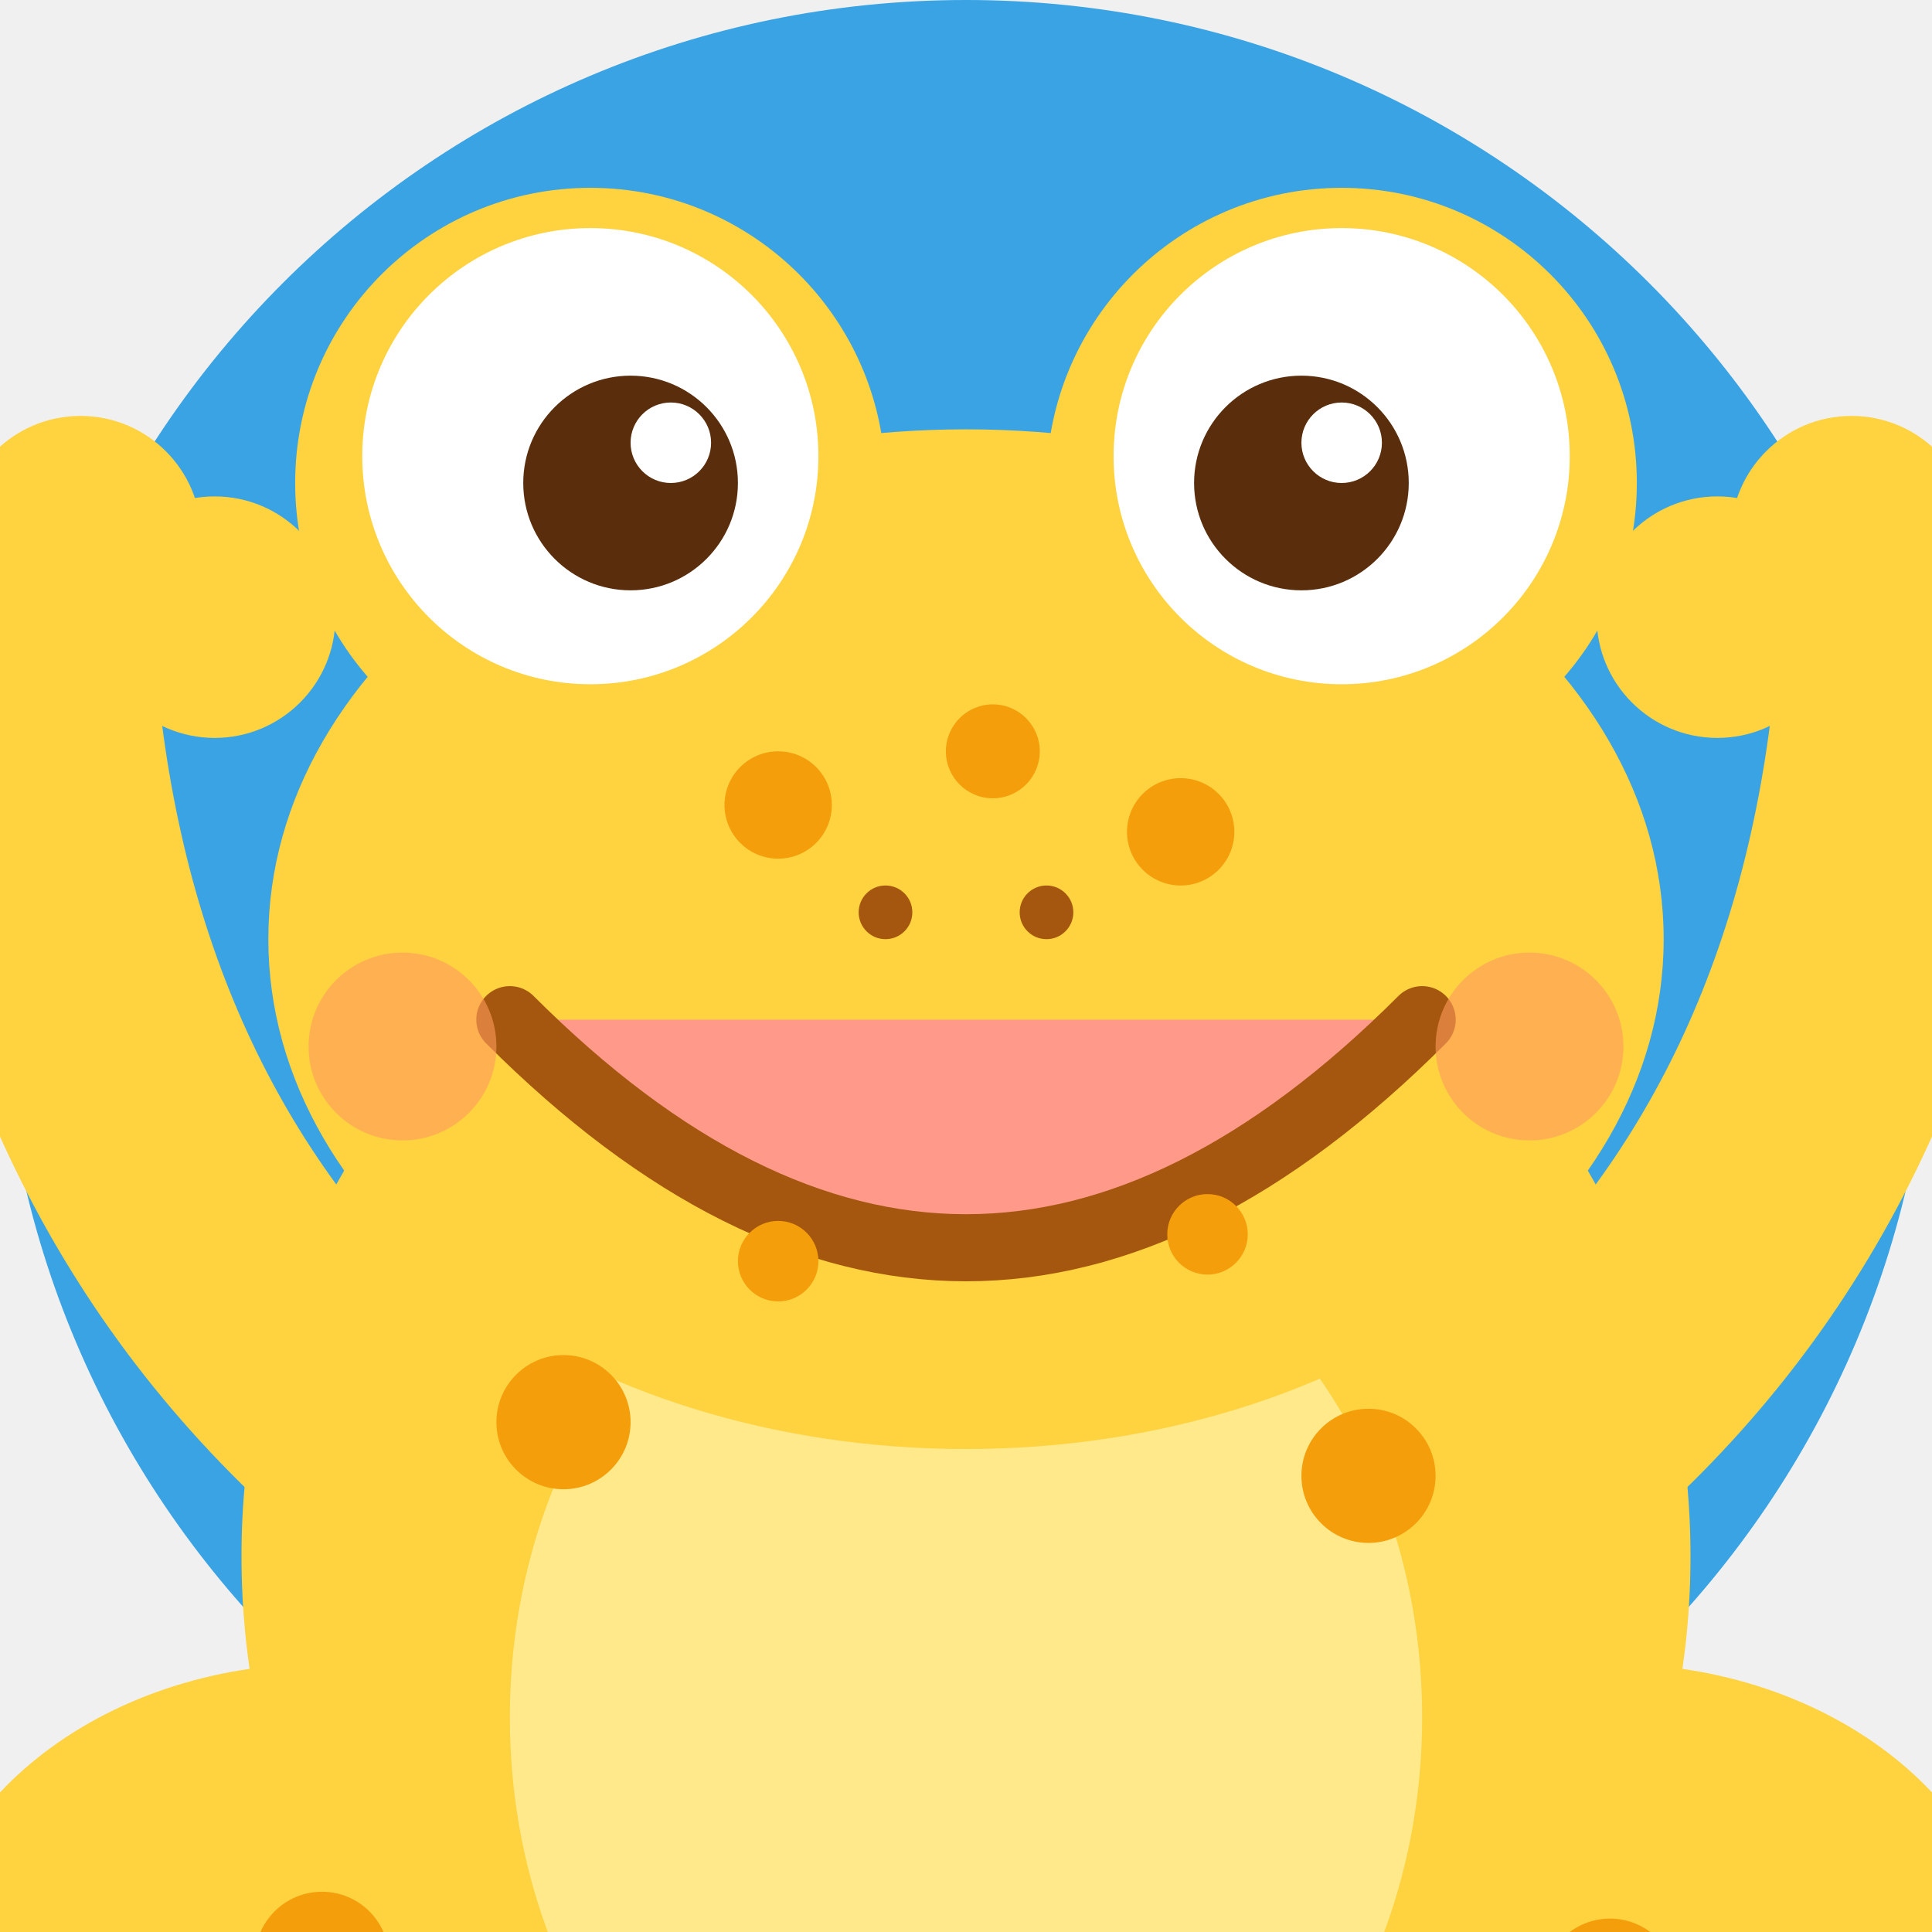
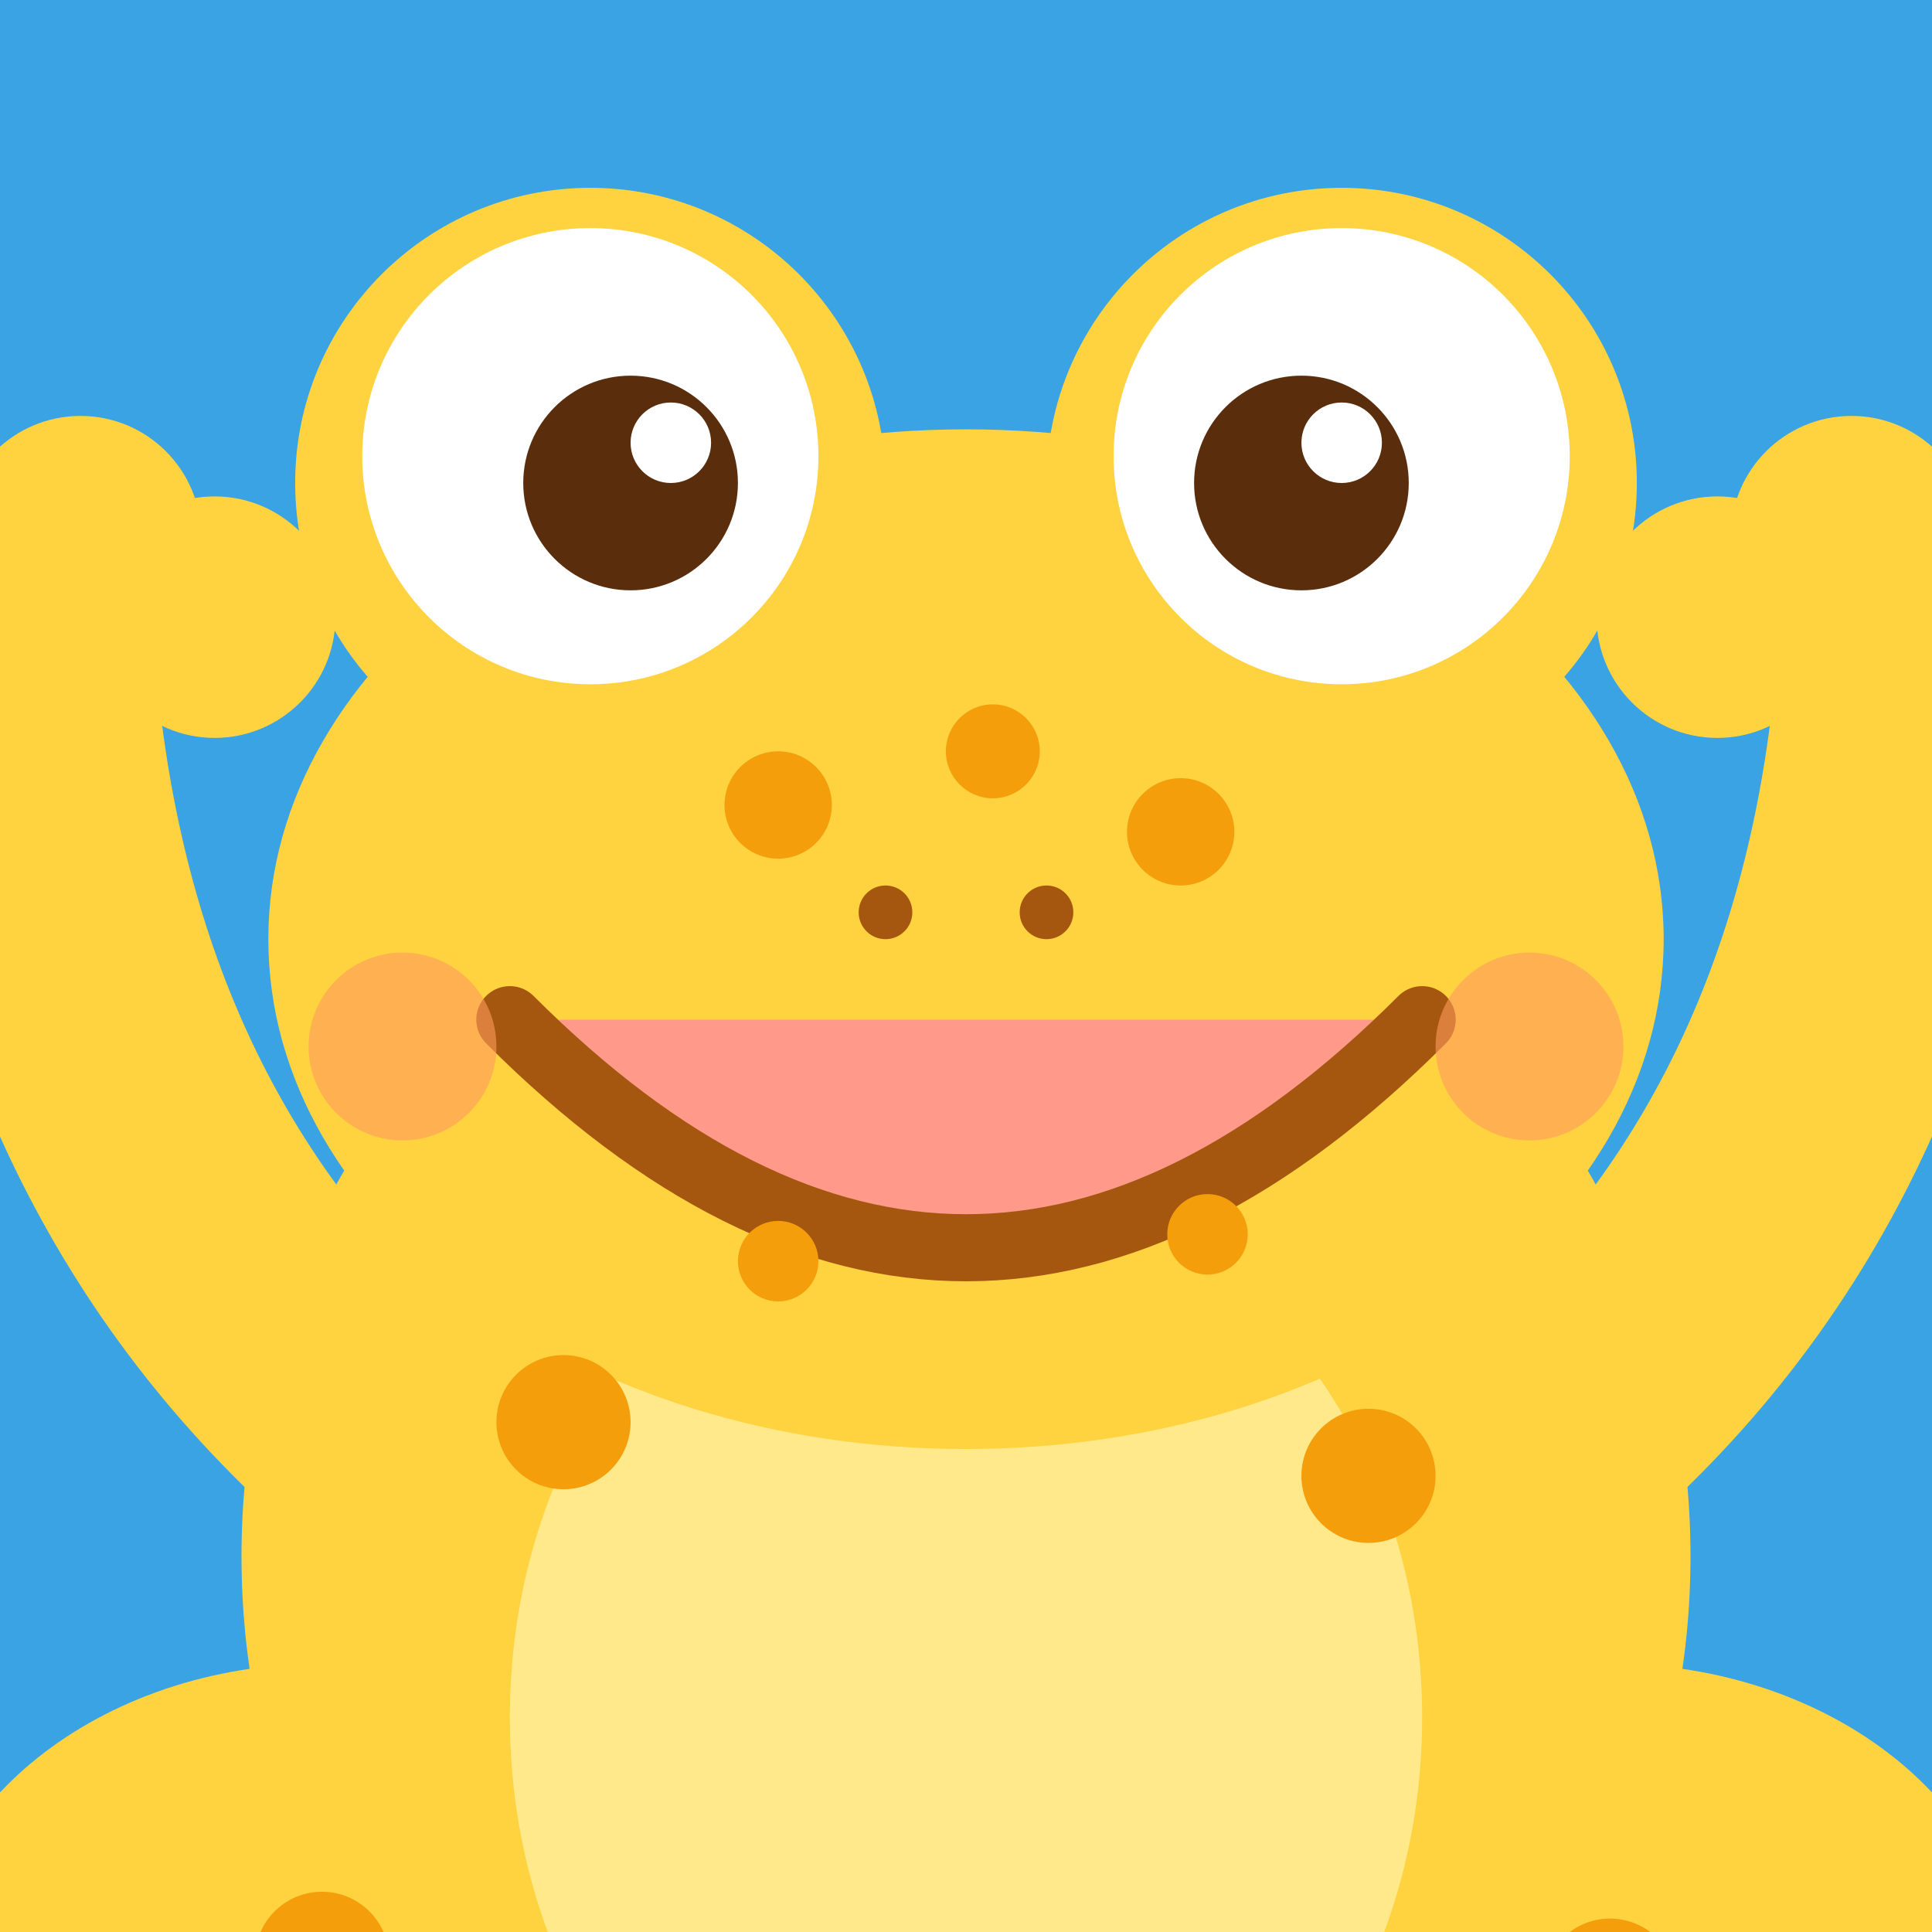
<svg xmlns="http://www.w3.org/2000/svg" viewBox="28 12 144 144">
-   <circle cx="100.0" cy="84.0" r="72.0" fill="#3aa3e3" />
+   <rect x="28" y="12" width="144" height="144" fill="#3aa3e3" />
  <ellipse cx="52" cy="160" rx="30" ry="24" fill="#ffd23f" />
  <ellipse cx="148" cy="160" rx="30" ry="24" fill="#ffd23f" />
  <g fill="#ffd23f">
    <circle cx="26" cy="176" r="8" />
    <circle cx="40" cy="182" r="8" />
    <circle cx="54" cy="183" r="8" />
    <circle cx="174" cy="176" r="8" />
    <circle cx="160" cy="182" r="8" />
    <circle cx="146" cy="183" r="8" />
  </g>
  <ellipse cx="100" cy="128" rx="54" ry="56" fill="#ffd23f" />
  <ellipse cx="100" cy="140" rx="34" ry="40" fill="#ffe98a" />
  <path d="M58 120 Q34 100 30 66" stroke="#ffd23f" stroke-width="20" stroke-linecap="round" fill="none" />
  <path d="M142 120 Q166 100 170 66" stroke="#ffd23f" stroke-width="20" stroke-linecap="round" fill="none" />
  <g fill="#ffd23f">
    <circle cx="24" cy="58" r="9" />
    <circle cx="34" cy="52" r="9" />
    <circle cx="44" cy="58" r="9" />
    <circle cx="176" cy="58" r="9" />
    <circle cx="166" cy="52" r="9" />
    <circle cx="156" cy="58" r="9" />
  </g>
  <ellipse cx="100" cy="82" rx="52" ry="38" fill="#ffd23f" />
  <circle cx="72" cy="48" r="22" fill="#ffd23f" />
  <circle cx="128" cy="48" r="22" fill="#ffd23f" />
  <circle cx="72" cy="46" r="17" fill="#fff" />
  <circle cx="128" cy="46" r="17" fill="#fff" />
  <circle cx="75" cy="48" r="8" fill="#5a2d0c" />
  <circle cx="125" cy="48" r="8" fill="#5a2d0c" />
  <circle cx="78" cy="45" r="3" fill="#fff" />
  <circle cx="128" cy="45" r="3" fill="#fff" />
  <path d="M66 88 Q100 122 134 88" stroke="#a5570f" stroke-width="5" fill="#ff9a8a" stroke-linecap="round" stroke-linejoin="round" />
  <circle cx="58" cy="90" r="7" fill="#ff9a5c" opacity=".6" />
  <circle cx="142" cy="90" r="7" fill="#ff9a5c" opacity=".6" />
  <g fill="#f59e0b">
    <circle cx="86" cy="72" r="4" />
    <circle cx="102" cy="68" r="3.5" />
    <circle cx="116" cy="74" r="4" />
    <circle cx="70" cy="118" r="5" />
    <circle cx="130" cy="122" r="5" />
    <circle cx="52" cy="158" r="5" />
    <circle cx="148" cy="160" r="5" />
    <circle cx="86" cy="106" r="3" />
    <circle cx="118" cy="104" r="3" />
  </g>
  <circle cx="94" cy="80" r="2" fill="#a5570f" />
  <circle cx="106" cy="80" r="2" fill="#a5570f" />
</svg>
